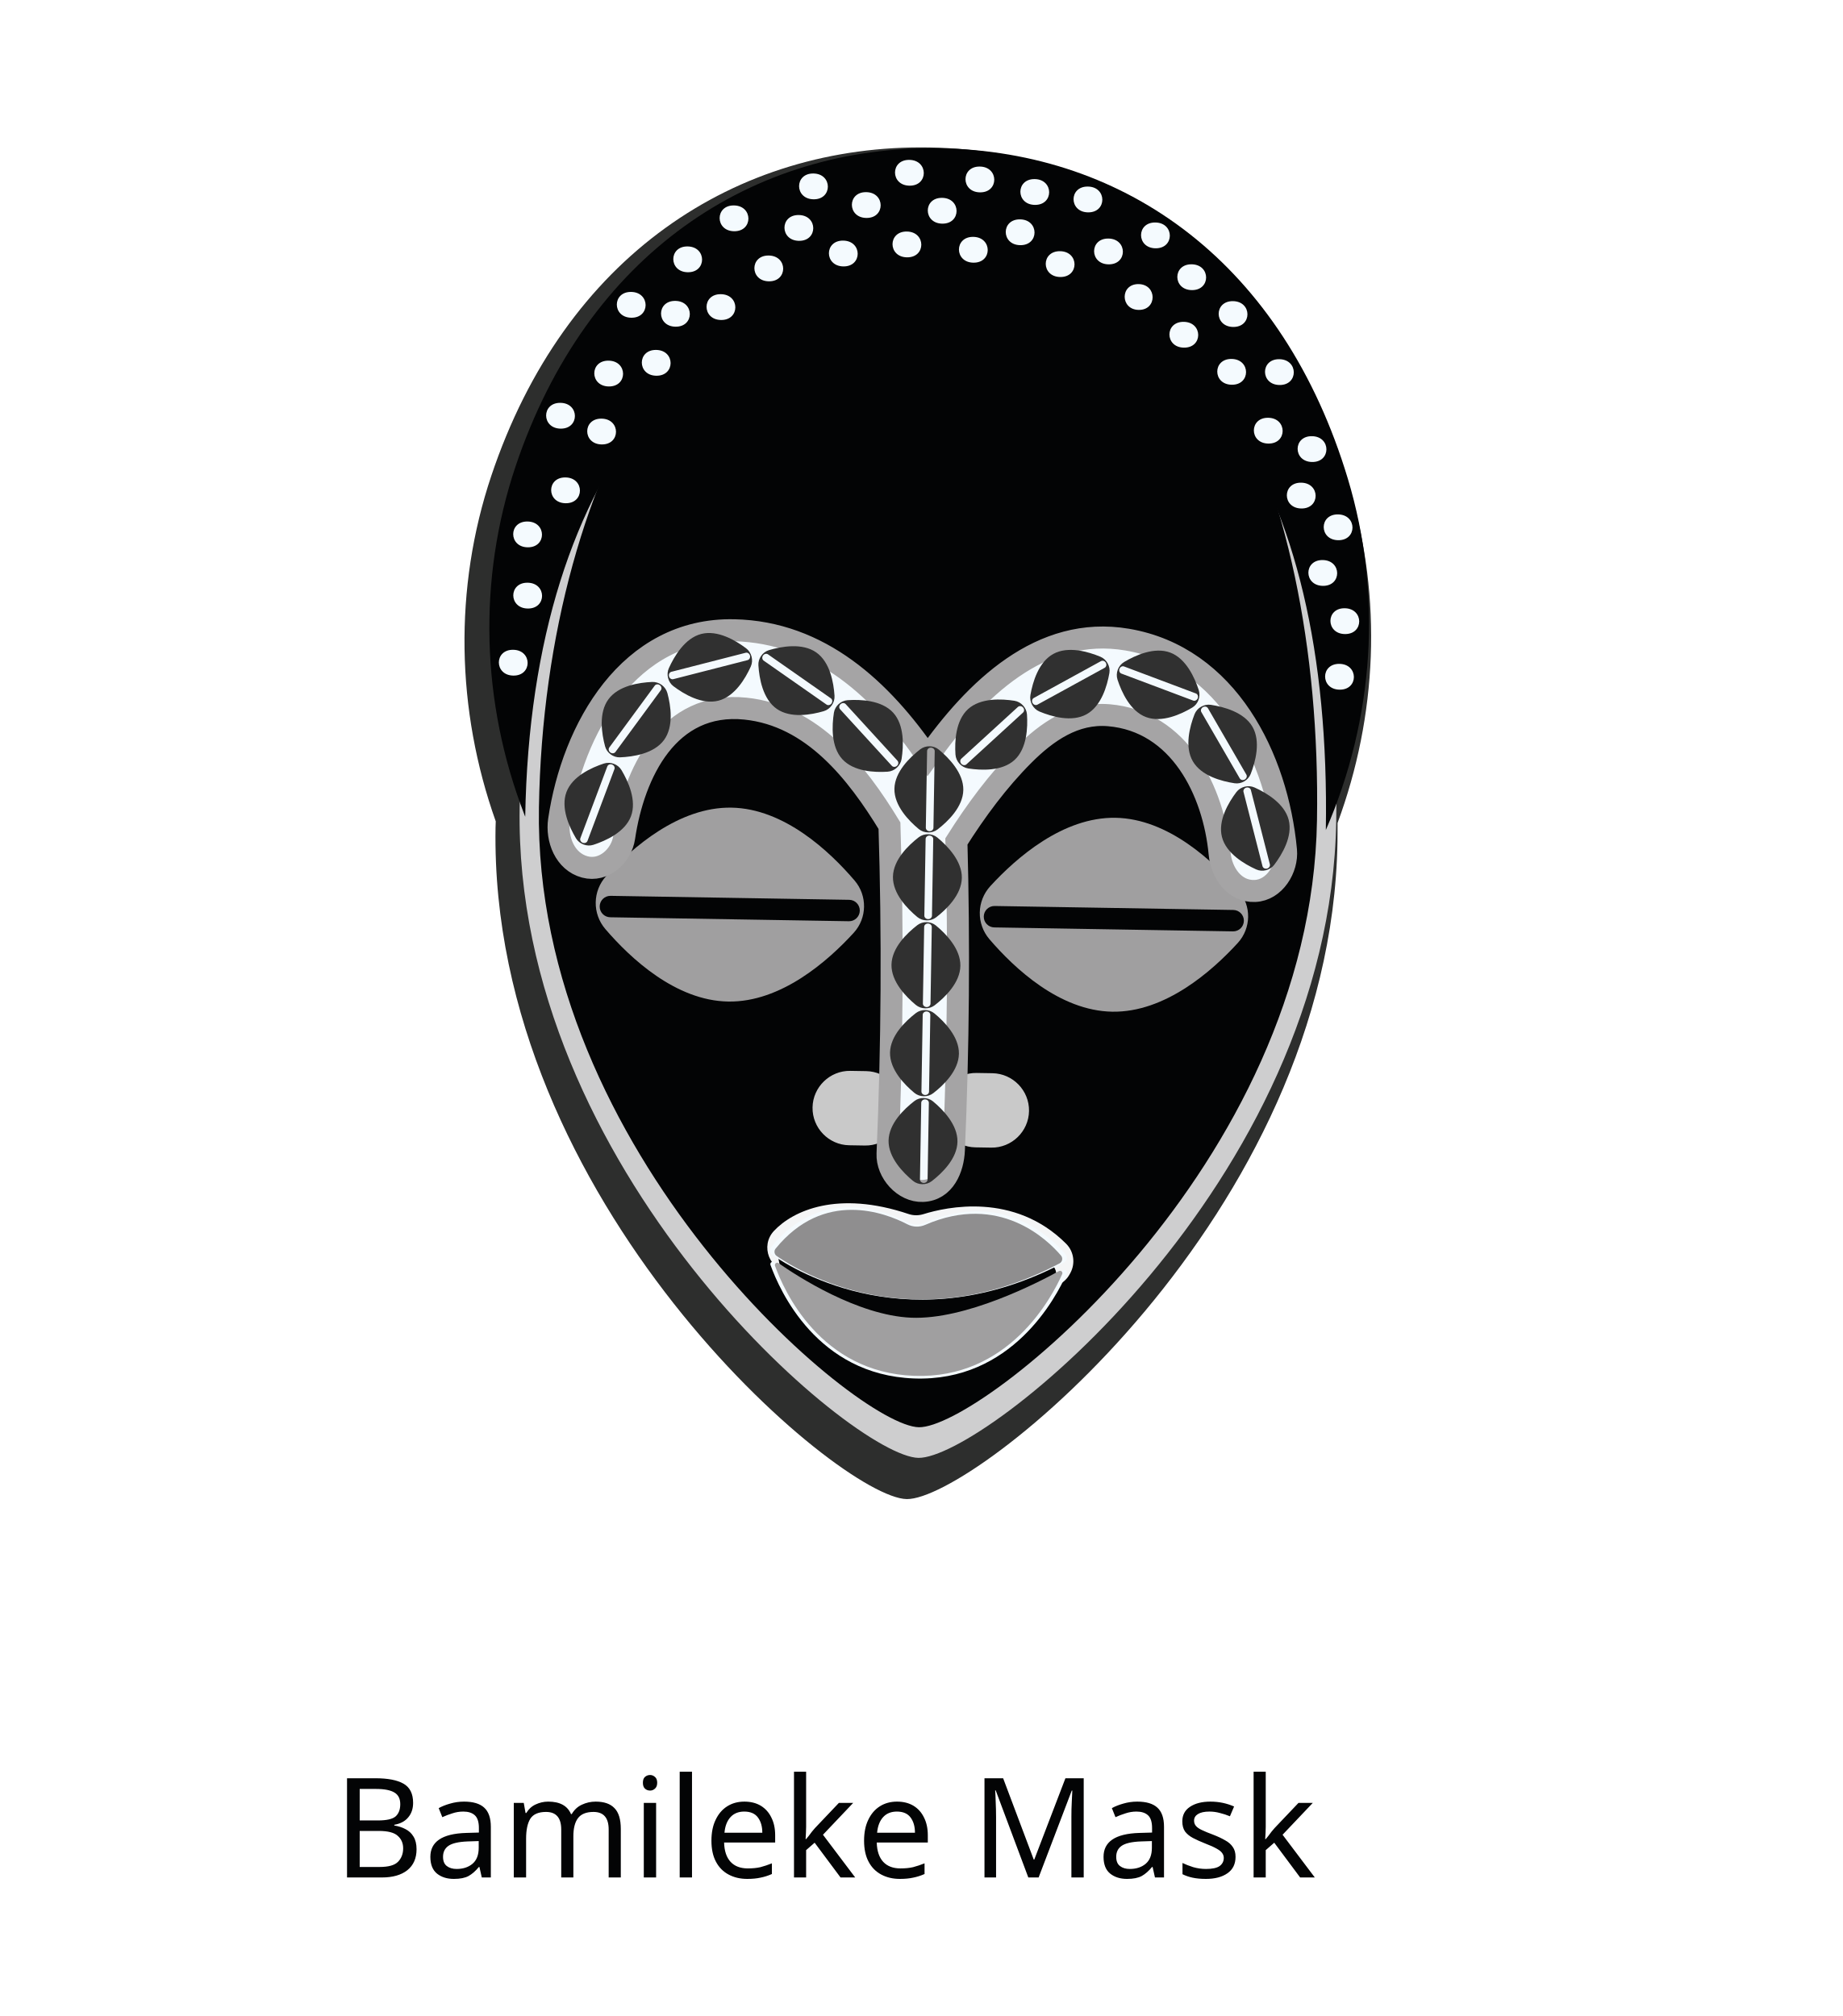
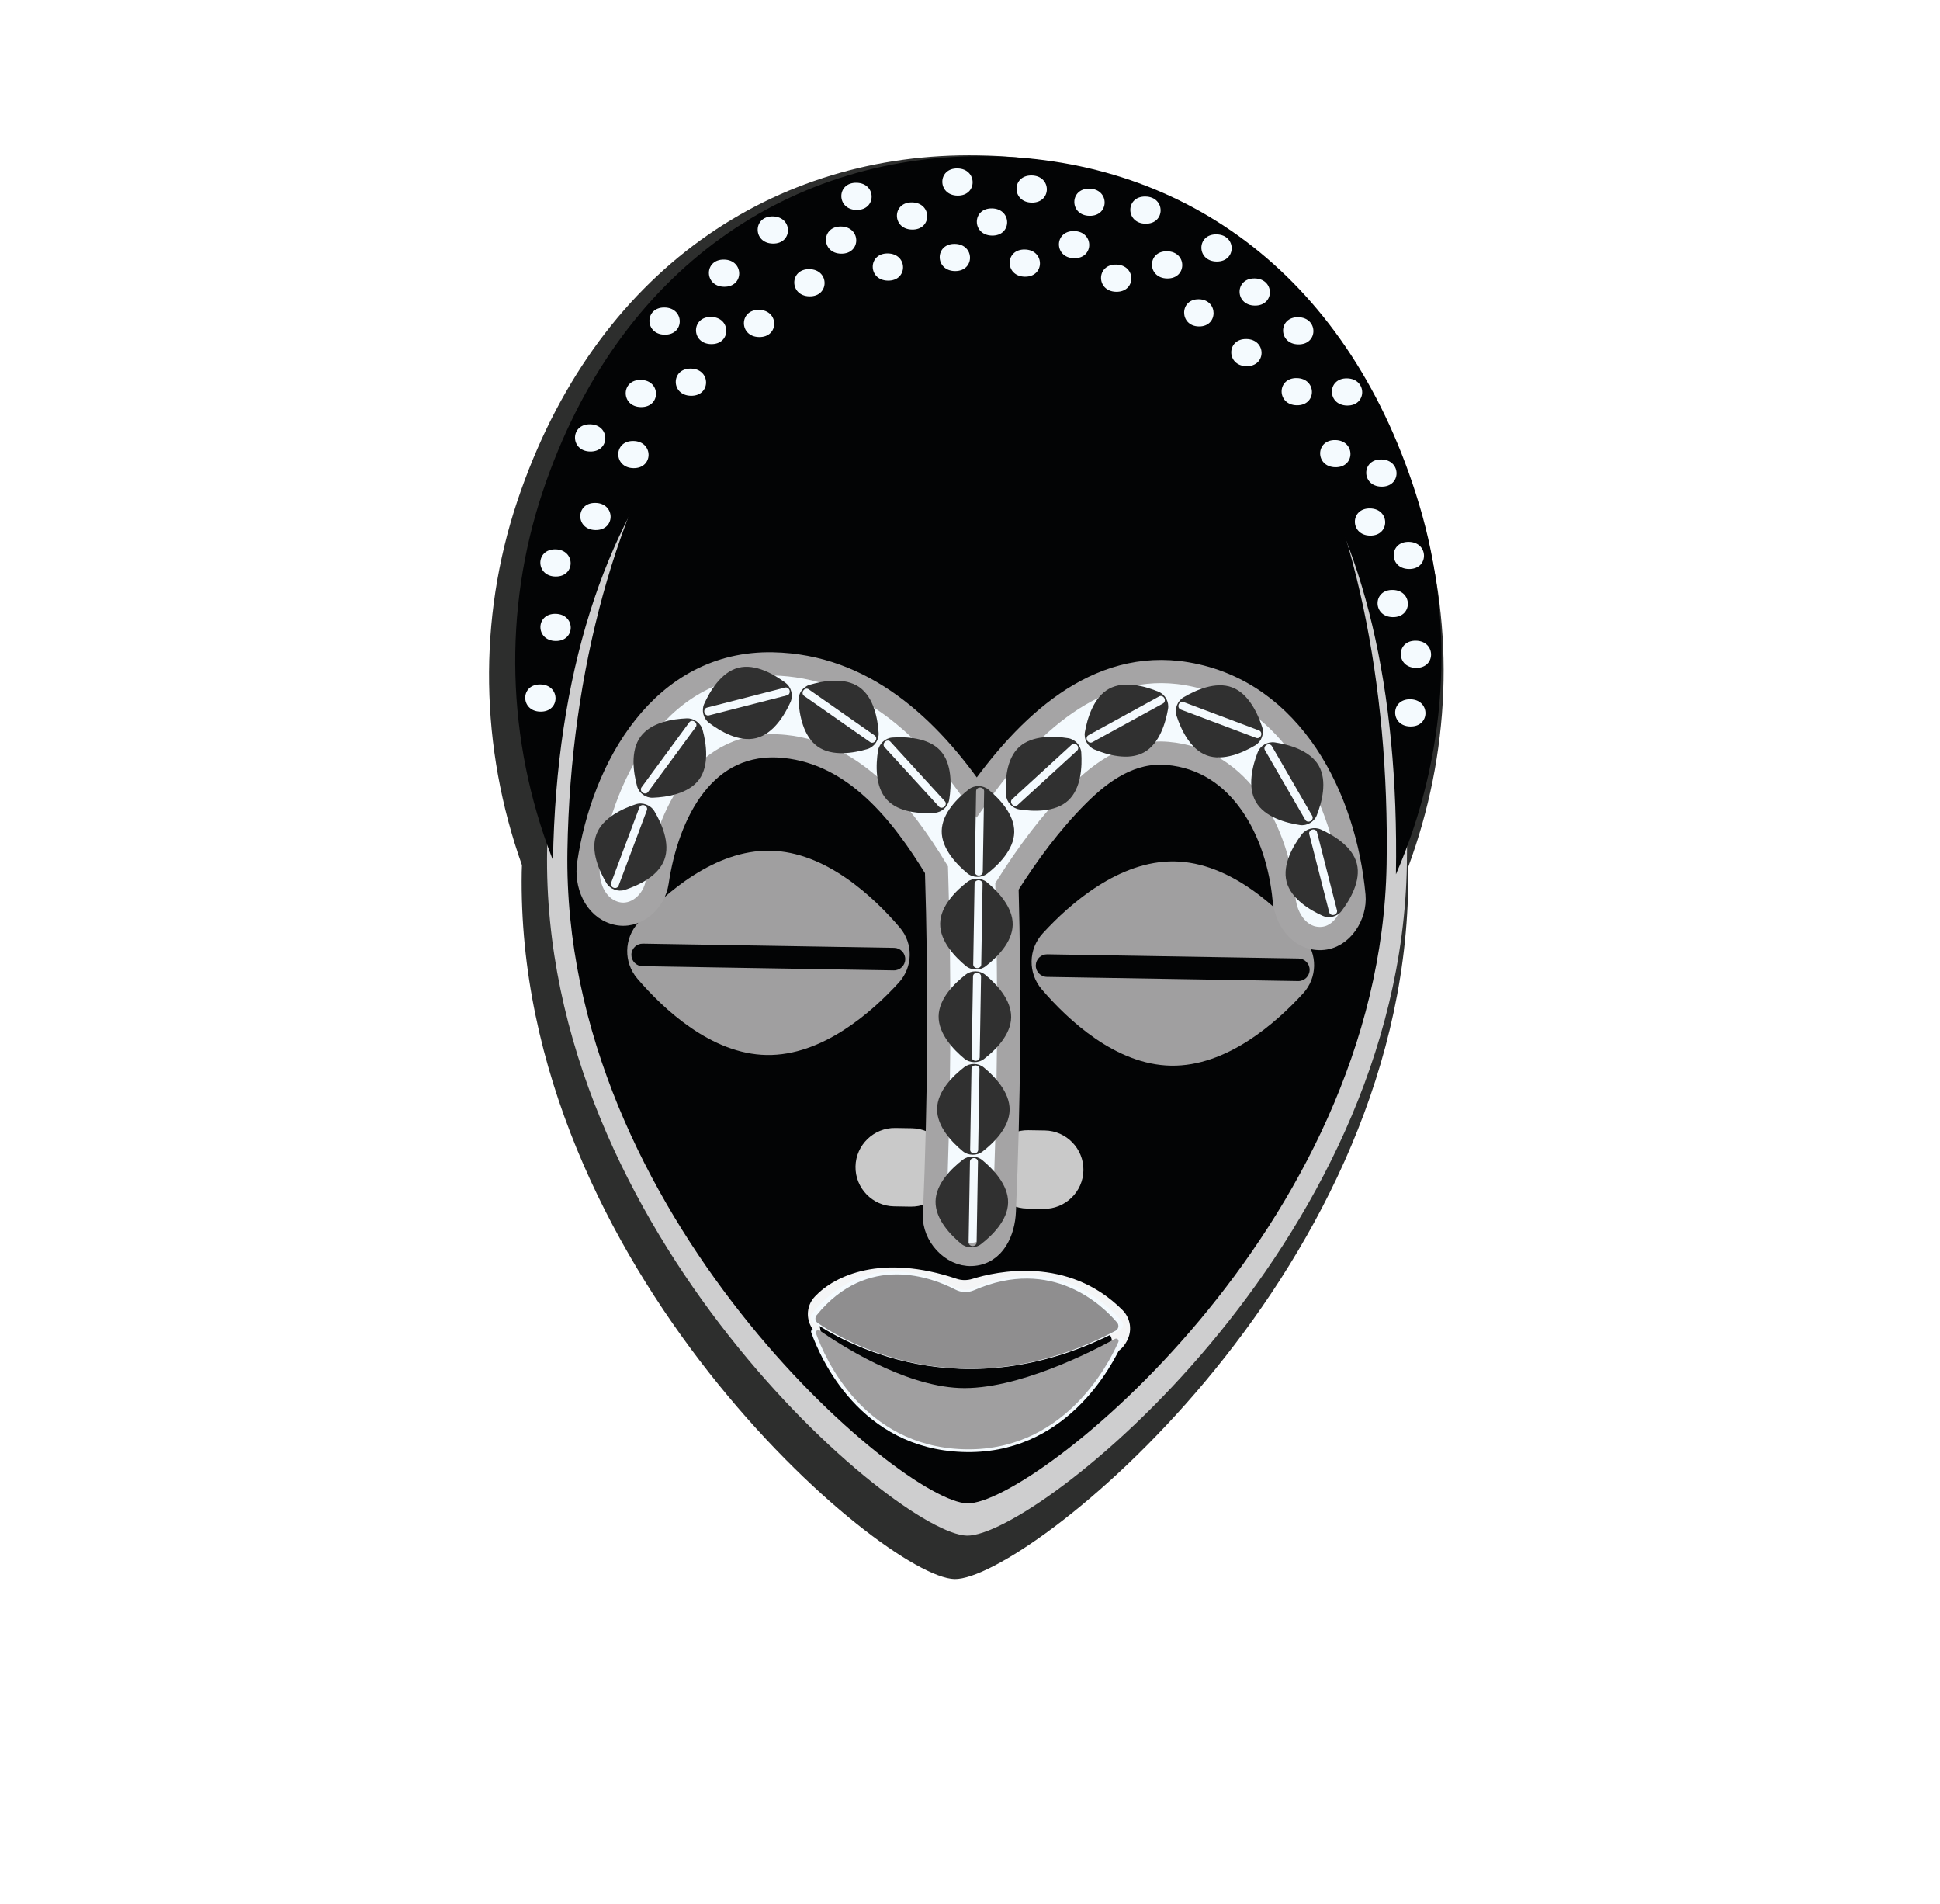
- <svg xmlns="http://www.w3.org/2000/svg" width="100%" height="100%" viewBox="0 0 159 174" version="1.1" xml:space="preserve" style="fill-rule:evenodd;clip-rule:evenodd;stroke-miterlimit:10;">
-   <rect id="Bamileke-Mask" x="0" y="0" width="158.4" height="173.28" style="fill:none;" />
-   <g transform="matrix(12,0,0,12,129.8896,162.0428)" />
-   <text x="28.79px" y="162.043px" style="font-family:'VirtuousSlabRegular', 'Virtuous Slab';font-weight:500;font-size:12px;fill:#030405;">Bamileke Mask</text>
+ <svg xmlns="http://www.w3.org/2000/svg" width="100%" height="100%" viewBox="0 0 159 156" version="1.1" xml:space="preserve" style="fill-rule:evenodd;clip-rule:evenodd;stroke-miterlimit:10;">
+   <rect id="Bamileke-Mask" x="0" y="0" width="158.4" height="155.04" style="fill:none;" />
  <path d="M116.446,42.158c-5.746,-19.094 -19.608,-29.154 -36.264,-29.431c-16.697,-0.277 -31.433,9.373 -37.787,28.341c-3.248,9.701 -3.036,20.203 0.384,29.822c-0.005,0.185 -0.015,0.367 -0.018,0.552c-0.537,32.307 29.687,57.847 35.478,57.943c5.791,0.096 36.637,-24.428 37.175,-56.735c0.009,-0.542 0.004,-1.078 0.006,-1.617c3.421,-9.254 3.881,-19.39 1.026,-28.875" style="fill:#2d2e2d;fill-rule:nonzero;" />
  <path d="M115.306,70.858c-0.52,31.303 -30.437,55.064 -36.054,54.97c-5.617,-0.093 -34.931,-24.839 -34.411,-56.142c0.521,-31.302 16.044,-56.324 37.195,-55.973c21.15,0.352 33.79,25.842 33.27,57.145" style="fill:#cececf;fill-rule:nonzero;" />
  <path d="M113.645,70.807c-0.496,29.825 -29.001,52.466 -34.353,52.377c-5.351,-0.089 -33.283,-23.668 -32.787,-53.493c0.496,-29.826 15.288,-53.667 35.44,-53.332c20.152,0.335 32.196,24.623 31.7,54.448" style="fill:#030405;fill-rule:nonzero;" />
  <path d="M66.79,106.235c1.636,-1.741 5.479,-3.52 11.619,-1.452c0.42,0.141 0.873,0.136 1.295,0.004c1.931,-0.603 7.818,-1.925 12.297,2.561c0.33,0.331 0.542,0.764 0.603,1.227c0.059,0.446 -0.026,0.899 -0.24,1.295l-0.061,0.11c-0.4,0.736 -1.196,1.169 -2.032,1.103l-22.094,-1.275c-1.777,-0.139 -2.608,-2.275 -1.387,-3.573" style="fill:#f4f5f6;fill-rule:nonzero;" />
  <path d="M73.003,79.928l-20.045,-0.333c-0.713,-0.012 -1.287,-0.605 -1.275,-1.32c0.012,-0.713 0.605,-1.287 1.318,-1.275l20.045,0.333c0.714,0.012 1.288,0.606 1.276,1.319c-0.011,0.714 -0.605,1.288 -1.319,1.276" style="fill:#030405;fill-rule:nonzero;" />
  <path d="M106.086,80.478l-20.045,-0.333c-0.713,-0.012 -1.287,-0.605 -1.275,-1.32c0.012,-0.713 0.605,-1.287 1.318,-1.275l20.045,0.333c0.714,0.012 1.288,0.606 1.276,1.319c-0.011,0.714 -0.605,1.288 -1.319,1.276" style="fill:#030405;fill-rule:nonzero;" />
  <path d="M73.253,79.511l-20.596,-0.342c-0.51,-0.009 -0.917,-0.429 -0.909,-0.94c0.009,-0.511 0.429,-0.917 0.94,-0.909l20.596,0.343c0.51,0.008 0.917,0.429 0.909,0.94c-0.009,0.51 -0.43,0.916 -0.94,0.908m0.495,-3.509c-2.148,-2.515 -6.076,-6.219 -10.634,-6.295c-4.531,-0.075 -8.559,3.454 -10.797,5.895c-1.186,1.294 -1.219,3.257 -0.076,4.59c2.156,2.514 6.064,6.176 10.595,6.251c4.558,0.076 8.607,-3.496 10.837,-5.938c1.154,-1.265 1.186,-3.201 0.075,-4.503" style="fill:#a09fa0;fill-rule:nonzero;" />
  <path d="M106.396,80.387l-20.596,-0.342c-0.51,-0.009 -0.918,-0.429 -0.909,-0.94c0.008,-0.511 0.429,-0.917 0.94,-0.909l20.596,0.343c0.51,0.008 0.917,0.429 0.909,0.939c-0.009,0.511 -0.43,0.917 -0.94,0.909m0.494,-3.51c-2.147,-2.514 -6.075,-6.218 -10.633,-6.294c-4.531,-0.075 -8.559,3.454 -10.797,5.895c-1.187,1.294 -1.22,3.257 -0.076,4.59c2.155,2.514 6.064,6.176 10.595,6.251c4.558,0.076 8.607,-3.496 10.836,-5.938c1.155,-1.265 1.187,-3.201 0.075,-4.504" style="fill:#a09fa0;fill-rule:nonzero;" />
  <path d="M74.635,98.87l-1.362,-0.023c-1.766,-0.029 -3.187,-1.498 -3.157,-3.264c0.029,-1.766 1.498,-3.187 3.264,-3.157l1.362,0.022c1.766,0.03 3.187,1.498 3.157,3.264c-0.029,1.767 -1.498,3.187 -3.264,3.158" style="fill:#c9c9c9;fill-rule:nonzero;" />
  <path d="M85.532,99.051l-1.363,-0.023c-1.765,-0.029 -3.187,-1.498 -3.157,-3.264c0.029,-1.766 1.499,-3.187 3.264,-3.157l1.363,0.022c1.766,0.03 3.187,1.498 3.157,3.264c-0.029,1.767 -1.498,3.187 -3.264,3.158" style="fill:#c9c9c9;fill-rule:nonzero;" />
  <path d="M110.97,73.379c-0.742,-7.958 -5.025,-16.701 -13.701,-18.174c-7.456,-1.266 -13.136,4.325 -17.222,10.127c-3.95,-5.765 -9.288,-10.783 -16.71,-10.935c-9.077,-0.186 -13.926,8.502 -15.093,16.391c-0.24,1.624 0.5,3.574 2.219,4.037c1.65,0.443 3.164,-0.966 3.396,-2.54c0.825,-5.576 3.826,-11.809 10.471,-11.123c5.786,0.597 9.597,5.465 12.424,10.103c0.296,9.435 0.243,18.876 -0.166,28.308c-0.07,1.614 1.407,3.281 3.042,3.215c1.871,-0.075 2.615,-1.945 2.683,-3.52c0.385,-8.878 0.457,-17.763 0.217,-26.645c1.68,-2.659 3.584,-5.247 5.809,-7.469c2.001,-1.998 4.39,-3.673 7.343,-3.423c6.09,0.517 9.058,6.533 9.563,11.952c0.15,1.609 1.252,3.287 3.042,3.216c1.703,-0.068 2.83,-1.947 2.683,-3.52" style="fill:#f4fafe;fill-rule:nonzero;" />
  <path d="M110.97,73.379c-0.742,-7.958 -5.025,-16.701 -13.701,-18.174c-7.456,-1.266 -13.136,4.325 -17.222,10.127c-3.95,-5.765 -9.288,-10.783 -16.71,-10.935c-9.077,-0.186 -13.926,8.502 -15.093,16.391c-0.24,1.624 0.5,3.574 2.219,4.037c1.65,0.443 3.164,-0.966 3.396,-2.54c0.825,-5.576 3.826,-11.809 10.471,-11.123c5.786,0.597 9.597,5.465 12.424,10.103c0.296,9.435 0.243,18.876 -0.166,28.308c-0.07,1.614 1.407,3.281 3.042,3.215c1.871,-0.075 2.615,-1.945 2.683,-3.52c0.385,-8.878 0.457,-17.763 0.217,-26.645c1.68,-2.659 3.584,-5.247 5.809,-7.469c2.001,-1.998 4.39,-3.673 7.343,-3.423c6.09,0.517 9.058,6.533 9.563,11.952c0.15,1.609 1.252,3.287 3.042,3.216c1.703,-0.068 2.83,-1.947 2.683,-3.52Z" style="fill:none;fill-rule:nonzero;stroke:#a5a4a5;stroke-width:1.9px;" />
  <path d="M114.409,71.641c0.51,-30.691 -11.716,-47.668 -32.453,-48.013c-20.736,-0.344 -36.124,16.174 -36.634,46.864l-0.077,-0.196c-3.718,-9.624 -4.037,-20.257 -0.758,-30.038c6.162,-18.379 20.454,-27.729 36.648,-27.46c16.154,0.269 29.599,10.016 35.172,28.517c3.012,9.996 2.264,20.752 -1.898,30.326" style="fill:#030405;fill-rule:nonzero;" />
  <path d="M44.288,56.083c-1.657,-0.028 -1.652,2.2 0.002,2.227c1.657,0.028 1.653,-2.199 -0.002,-2.227" style="fill:#f4fafe;fill-rule:nonzero;" />
  <path d="M45.533,50.294c-1.657,-0.028 -1.652,2.2 0.002,2.227c1.657,0.028 1.653,-2.2 -0.002,-2.227" style="fill:#f4fafe;fill-rule:nonzero;" />
  <path d="M45.526,45.011c-1.657,-0.028 -1.652,2.2 0.002,2.227c1.657,0.028 1.653,-2.2 -0.002,-2.227" style="fill:#f4fafe;fill-rule:nonzero;" />
  <path d="M48.801,41.207c-1.657,-0.028 -1.652,2.2 0.002,2.227c1.657,0.028 1.653,-2.199 -0.002,-2.227" style="fill:#f4fafe;fill-rule:nonzero;" />
  <path d="M51.913,36.132c-1.657,-0.028 -1.652,2.2 0.002,2.227c1.657,0.028 1.653,-2.199 -0.002,-2.227" style="fill:#f4fafe;fill-rule:nonzero;" />
  <path d="M48.367,34.769c-1.657,-0.028 -1.652,2.2 0.002,2.227c1.657,0.028 1.653,-2.199 -0.002,-2.227" style="fill:#f4fafe;fill-rule:nonzero;" />
  <path d="M52.523,31.128c-1.657,-0.028 -1.652,2.2 0.002,2.227c1.657,0.028 1.653,-2.199 -0.002,-2.227" style="fill:#f4fafe;fill-rule:nonzero;" />
  <path d="M56.625,30.202c-1.657,-0.028 -1.653,2.2 0.002,2.227c1.657,0.028 1.653,-2.199 -0.002,-2.227" style="fill:#f4fafe;fill-rule:nonzero;" />
  <path d="M54.468,25.196c-1.657,-0.028 -1.652,2.2 0.002,2.227c1.657,0.028 1.653,-2.199 -0.002,-2.227" style="fill:#f4fafe;fill-rule:nonzero;" />
  <path d="M59.341,21.27c-1.657,-0.028 -1.652,2.2 0.002,2.227c1.657,0.028 1.653,-2.2 -0.002,-2.227" style="fill:#f4fafe;fill-rule:nonzero;" />
  <path d="M62.211,25.391c-1.657,-0.028 -1.653,2.2 0.002,2.227c1.657,0.028 1.653,-2.2 -0.002,-2.227" style="fill:#f4fafe;fill-rule:nonzero;" />
  <path d="M66.339,22.054c-1.657,-0.028 -1.653,2.2 0.002,2.227c1.657,0.028 1.653,-2.199 -0.002,-2.227" style="fill:#f4fafe;fill-rule:nonzero;" />
  <path d="M58.283,25.97c-1.657,-0.028 -1.652,2.2 0.002,2.227c1.657,0.028 1.653,-2.2 -0.002,-2.227" style="fill:#f4fafe;fill-rule:nonzero;" />
  <path d="M63.339,17.731c-1.657,-0.028 -1.652,2.2 0.002,2.227c1.657,0.028 1.653,-2.2 -0.002,-2.227" style="fill:#f4fafe;fill-rule:nonzero;" />
  <path d="M68.934,18.559c-1.657,-0.028 -1.652,2.2 0.002,2.227c1.657,0.028 1.653,-2.199 -0.002,-2.227" style="fill:#f4fafe;fill-rule:nonzero;" />
  <path d="M72.769,20.767c-1.657,-0.028 -1.652,2.2 0.002,2.227c1.657,0.028 1.653,-2.199 -0.002,-2.227" style="fill:#f4fafe;fill-rule:nonzero;" />
  <path d="M78.258,19.983c-1.656,-0.028 -1.652,2.2 0.002,2.227c1.657,0.028 1.653,-2.199 -0.002,-2.227" style="fill:#f4fafe;fill-rule:nonzero;" />
  <path d="M74.751,16.584c-1.657,-0.028 -1.652,2.2 0.002,2.227c1.657,0.028 1.653,-2.2 -0.002,-2.227" style="fill:#f4fafe;fill-rule:nonzero;" />
  <path d="M81.301,17.076c-1.657,-0.028 -1.652,2.2 0.002,2.227c1.657,0.028 1.653,-2.2 -0.002,-2.227" style="fill:#f4fafe;fill-rule:nonzero;" />
  <path d="M83.99,20.444c-1.657,-0.028 -1.652,2.2 0.002,2.227c1.657,0.028 1.653,-2.199 -0.002,-2.227" style="fill:#f4fafe;fill-rule:nonzero;" />
  <path d="M89.291,15.457c-1.656,-0.028 -1.652,2.2 0.002,2.227c1.657,0.028 1.653,-2.199 -0.002,-2.227" style="fill:#f4fafe;fill-rule:nonzero;" />
  <path d="M84.555,14.375c-1.657,-0.028 -1.652,2.2 0.002,2.227c1.657,0.028 1.653,-2.199 -0.002,-2.227" style="fill:#f4fafe;fill-rule:nonzero;" />
  <path d="M78.473,13.799c-1.657,-0.028 -1.652,2.2 0.002,2.227c1.657,0.028 1.653,-2.199 -0.002,-2.227" style="fill:#f4fafe;fill-rule:nonzero;" />
  <path d="M70.195,14.974c-1.656,-0.028 -1.652,2.2 0.002,2.227c1.657,0.028 1.653,-2.2 -0.002,-2.227" style="fill:#f4fafe;fill-rule:nonzero;" />
  <path d="M91.48,21.681c-1.657,-0.028 -1.652,2.2 0.002,2.227c1.657,0.028 1.653,-2.199 -0.002,-2.227" style="fill:#f4fafe;fill-rule:nonzero;" />
  <path d="M88.029,18.933c-1.657,-0.028 -1.653,2.2 0.002,2.227c1.657,0.028 1.653,-2.199 -0.002,-2.227" style="fill:#f4fafe;fill-rule:nonzero;" />
  <path d="M93.88,16.102c-1.657,-0.028 -1.653,2.2 0.002,2.227c1.657,0.028 1.653,-2.2 -0.002,-2.227" style="fill:#f4fafe;fill-rule:nonzero;" />
  <path d="M99.704,19.203c-1.657,-0.028 -1.652,2.2 0.002,2.227c1.657,0.028 1.653,-2.199 -0.002,-2.227" style="fill:#f4fafe;fill-rule:nonzero;" />
  <path d="M95.653,20.589c-1.657,-0.028 -1.652,2.2 0.002,2.227c1.657,0.028 1.653,-2.199 -0.002,-2.227" style="fill:#f4fafe;fill-rule:nonzero;" />
  <path d="M98.256,24.521c-1.609,-0.027 -1.606,2.2 0.001,2.227c1.608,0.027 1.606,-2.2 -0.001,-2.227" style="fill:#f4fafe;fill-rule:nonzero;" />
  <path d="M102.835,22.812c-1.657,-0.028 -1.653,2.2 0.002,2.227c1.657,0.028 1.653,-2.199 -0.002,-2.227" style="fill:#f4fafe;fill-rule:nonzero;" />
  <path d="M102.153,27.778c-1.657,-0.028 -1.653,2.2 0.002,2.227c1.657,0.028 1.653,-2.199 -0.002,-2.227" style="fill:#f4fafe;fill-rule:nonzero;" />
  <path d="M106.402,25.992c-1.657,-0.028 -1.652,2.2 0.002,2.227c1.657,0.028 1.653,-2.2 -0.002,-2.227" style="fill:#f4fafe;fill-rule:nonzero;" />
  <path d="M106.281,30.98c-1.657,-0.028 -1.652,2.2 0.002,2.227c1.657,0.028 1.653,-2.199 -0.002,-2.227" style="fill:#f4fafe;fill-rule:nonzero;" />
  <path d="M110.401,31.002c-1.657,-0.028 -1.652,2.2 0.002,2.227c1.657,0.028 1.653,-2.199 -0.002,-2.227" style="fill:#f4fafe;fill-rule:nonzero;" />
  <path d="M109.439,36.058c-1.657,-0.028 -1.652,2.2 0.002,2.227c1.657,0.028 1.653,-2.199 -0.002,-2.227" style="fill:#f4fafe;fill-rule:nonzero;" />
  <path d="M113.216,37.647c-1.657,-0.028 -1.653,2.2 0.002,2.227c1.657,0.028 1.653,-2.199 -0.002,-2.227" style="fill:#f4fafe;fill-rule:nonzero;" />
  <path d="M112.285,41.66c-1.657,-0.028 -1.652,2.2 0.002,2.227c1.657,0.028 1.653,-2.199 -0.002,-2.227" style="fill:#f4fafe;fill-rule:nonzero;" />
  <path d="M115.466,44.398c-1.657,-0.028 -1.652,2.2 0.002,2.227c1.657,0.028 1.653,-2.199 -0.002,-2.227" style="fill:#f4fafe;fill-rule:nonzero;" />
  <path d="M114.144,48.338c-1.657,-0.028 -1.652,2.2 0.002,2.227c1.657,0.028 1.653,-2.199 -0.002,-2.227" style="fill:#f4fafe;fill-rule:nonzero;" />
  <path d="M116.046,52.498c-1.657,-0.028 -1.652,2.2 0.002,2.227c1.657,0.028 1.653,-2.199 -0.002,-2.227" style="fill:#f4fafe;fill-rule:nonzero;" />
  <path d="M115.587,57.298c-1.657,-0.028 -1.653,2.2 0.002,2.227c1.657,0.028 1.653,-2.199 -0.002,-2.227" style="fill:#f4fafe;fill-rule:nonzero;" />
  <path d="M80.153,95.19l-0.11,6.617c-0.003,0.164 -0.152,0.295 -0.333,0.292c-0.181,-0.003 -0.327,-0.139 -0.324,-0.303l0.11,-6.617c0.003,-0.164 0.152,-0.294 0.334,-0.291c0.181,0.003 0.326,0.138 0.323,0.302m-1.247,-0.16c-0.892,0.688 -2.205,1.948 -2.23,3.412c-0.024,1.456 1.232,2.752 2.1,3.472c0.46,0.382 1.158,0.393 1.631,0.027c0.892,-0.691 2.19,-1.944 2.214,-3.401c0.025,-1.463 -1.247,-2.766 -2.115,-3.484c-0.45,-0.371 -1.138,-0.383 -1.6,-0.026" style="fill:#303030;fill-rule:nonzero;" />
  <path d="M80.279,87.6l-0.11,6.617c-0.003,0.164 -0.152,0.295 -0.333,0.292c-0.181,-0.003 -0.327,-0.139 -0.324,-0.303l0.11,-6.617c0.003,-0.164 0.152,-0.294 0.334,-0.291c0.181,0.003 0.326,0.138 0.323,0.302m-1.247,-0.161c-0.892,0.689 -2.205,1.949 -2.23,3.413c-0.024,1.456 1.232,2.752 2.1,3.472c0.46,0.382 1.158,0.393 1.631,0.027c0.892,-0.691 2.19,-1.944 2.214,-3.4c0.025,-1.464 -1.247,-2.767 -2.115,-3.485c-0.45,-0.372 -1.138,-0.384 -1.6,-0.027" style="fill:#303030;fill-rule:nonzero;" />
  <path d="M80.405,80.011l-0.11,6.616c-0.003,0.165 -0.152,0.296 -0.333,0.293c-0.181,-0.003 -0.327,-0.139 -0.324,-0.304l0.11,-6.616c0.003,-0.164 0.152,-0.294 0.334,-0.291c0.181,0.003 0.326,0.138 0.323,0.302m-1.247,-0.161c-0.892,0.688 -2.205,1.948 -2.23,3.413c-0.024,1.456 1.232,2.752 2.1,3.472c0.46,0.382 1.158,0.393 1.631,0.027c0.892,-0.691 2.19,-1.944 2.214,-3.401c0.025,-1.464 -1.247,-2.767 -2.115,-3.484c-0.45,-0.372 -1.138,-0.384 -1.6,-0.027" style="fill:#303030;fill-rule:nonzero;" />
  <path d="M80.531,72.421l-0.11,6.616c-0.003,0.165 -0.152,0.295 -0.333,0.292c-0.181,-0.003 -0.327,-0.138 -0.324,-0.303l0.11,-6.616c0.003,-0.164 0.152,-0.294 0.334,-0.291c0.181,0.003 0.326,0.138 0.323,0.302m-1.247,-0.161c-0.892,0.688 -2.205,1.948 -2.23,3.413c-0.024,1.455 1.232,2.751 2.1,3.472c0.46,0.382 1.158,0.393 1.631,0.027c0.892,-0.692 2.19,-1.945 2.214,-3.4c0.025,-1.465 -1.247,-2.768 -2.115,-3.485c-0.45,-0.372 -1.138,-0.384 -1.6,-0.027" style="fill:#303030;fill-rule:nonzero;" />
  <path d="M80.658,64.831l-0.11,6.617c-0.003,0.164 -0.152,0.295 -0.333,0.292c-0.181,-0.003 -0.327,-0.139 -0.324,-0.303l0.11,-6.617c0.003,-0.164 0.152,-0.294 0.334,-0.291c0.181,0.003 0.326,0.138 0.323,0.302m-1.247,-0.16c-0.892,0.688 -2.205,1.948 -2.23,3.412c-0.024,1.456 1.232,2.752 2.1,3.472c0.46,0.382 1.158,0.393 1.631,0.027c0.892,-0.691 2.19,-1.944 2.214,-3.4c0.025,-1.464 -1.247,-2.767 -2.115,-3.485c-0.45,-0.371 -1.138,-0.383 -1.6,-0.026" style="fill:#303030;fill-rule:nonzero;" />
  <path d="M72.977,60.773l4.467,4.882c0.111,0.121 0.092,0.319 -0.041,0.441c-0.135,0.122 -0.333,0.124 -0.444,0.002l-4.467,-4.882c-0.11,-0.121 -0.091,-0.318 0.042,-0.44c0.134,-0.123 0.333,-0.125 0.443,-0.003m-1.017,0.74c-0.174,1.113 -0.263,2.931 0.725,4.011c0.984,1.074 2.787,1.154 3.912,1.08c0.598,-0.039 1.112,-0.51 1.204,-1.101c0.172,-1.115 0.254,-2.918 -0.728,-3.992c-0.989,-1.08 -2.807,-1.154 -3.932,-1.078c-0.582,0.039 -1.09,0.504 -1.181,1.08" style="fill:#303030;fill-rule:nonzero;" />
  <path d="M66.275,56.479l5.423,3.794c0.134,0.094 0.159,0.29 0.055,0.439c-0.104,0.148 -0.297,0.192 -0.432,0.098l-5.423,-3.792c-0.134,-0.095 -0.159,-0.292 -0.055,-0.44c0.105,-0.149 0.297,-0.193 0.432,-0.099m-0.831,0.944c0.071,1.124 0.381,2.918 1.581,3.757c1.193,0.835 2.97,0.519 4.053,0.202c0.574,-0.167 0.974,-0.739 0.934,-1.336c-0.074,-1.126 -0.386,-2.904 -1.579,-3.737c-1.2,-0.841 -2.991,-0.515 -4.072,-0.198c-0.559,0.166 -0.954,0.729 -0.917,1.312" style="fill:#303030;fill-rule:nonzero;" />
  <path d="M57.937,57.982l6.411,-1.643c0.158,-0.042 0.324,0.069 0.369,0.244c0.045,0.176 -0.048,0.351 -0.207,0.392l-6.41,1.643c-0.159,0.041 -0.324,-0.068 -0.369,-0.245c-0.045,-0.174 0.047,-0.35 0.206,-0.391m0.175,1.245c0.899,0.678 2.462,1.612 3.88,1.249c1.411,-0.362 2.329,-1.916 2.794,-2.944c0.246,-0.545 0.073,-1.22 -0.406,-1.58c-0.902,-0.677 -2.454,-1.598 -3.865,-1.237c-1.418,0.364 -2.338,1.934 -2.801,2.962c-0.239,0.532 -0.068,1.199 0.398,1.55" style="fill:#303030;fill-rule:nonzero;" />
  <path d="M52.579,64.513l3.918,-5.334c0.096,-0.132 0.293,-0.152 0.44,-0.045c0.146,0.108 0.186,0.302 0.089,0.434l-3.918,5.334c-0.097,0.132 -0.294,0.152 -0.44,0.045c-0.146,-0.108 -0.186,-0.302 -0.089,-0.434m0.924,0.852c1.126,-0.045 2.926,-0.313 3.794,-1.493c0.861,-1.174 0.586,-2.958 0.295,-4.047c-0.155,-0.579 -0.717,-0.991 -1.315,-0.966c-1.127,0.048 -2.911,0.319 -3.773,1.493c-0.867,1.181 -0.584,2.978 -0.29,4.066c0.151,0.564 0.706,0.971 1.289,0.947" style="fill:#303030;fill-rule:nonzero;" />
  <path d="M50.081,72.346l2.325,-6.196c0.058,-0.154 0.242,-0.226 0.412,-0.162c0.169,0.063 0.261,0.239 0.203,0.393l-2.325,6.196c-0.058,0.153 -0.242,0.227 -0.411,0.163c-0.171,-0.064 -0.262,-0.241 -0.204,-0.394m1.12,0.57c1.072,-0.349 2.732,-1.095 3.247,-2.466c0.511,-1.363 -0.237,-3.006 -0.813,-3.975c-0.306,-0.515 -0.958,-0.76 -1.527,-0.574c-1.071,0.352 -2.716,1.097 -3.227,2.46c-0.515,1.372 0.245,3.025 0.822,3.994c0.3,0.5 0.944,0.742 1.498,0.561" style="fill:#303030;fill-rule:nonzero;" />
  <path d="M95.426,57.206c0.087,0.159 0.041,0.352 -0.102,0.431l-5.803,3.182c-0.144,0.079 -0.331,0.014 -0.419,-0.145c-0.087,-0.159 -0.041,-0.352 0.103,-0.431l5.802,-3.182c0.145,-0.079 0.331,-0.014 0.419,0.145m-0.464,-0.52c-1.04,-0.434 -2.786,-0.951 -4.069,-0.246c-1.277,0.7 -1.78,2.433 -1.976,3.544c-0.104,0.589 0.231,1.2 0.783,1.43c1.043,0.433 2.775,0.939 4.052,0.239c1.284,-0.704 1.786,-2.454 1.979,-3.564c0.1,-0.575 -0.23,-1.178 -0.769,-1.403" style="fill:#303030;fill-rule:nonzero;" />
  <path d="M103.354,60.263c-0.064,0.17 -0.24,0.26 -0.393,0.203l-6.195,-2.33c-0.153,-0.057 -0.226,-0.242 -0.162,-0.412c0.064,-0.169 0.24,-0.26 0.393,-0.202l6.195,2.329c0.153,0.057 0.226,0.242 0.162,0.412m0.092,-0.691c-0.348,-1.072 -1.093,-2.733 -2.463,-3.248c-1.363,-0.512 -3.006,0.234 -3.977,0.81c-0.514,0.305 -0.76,0.958 -0.574,1.526c0.351,1.073 1.095,2.717 2.458,3.23c1.37,0.515 3.025,-0.244 3.993,-0.82c0.501,-0.299 0.743,-0.943 0.563,-1.498" style="fill:#303030;fill-rule:nonzero;" />
  <path d="M107.415,67.277c-0.157,0.091 -0.351,0.049 -0.433,-0.093l-3.316,-5.727c-0.082,-0.142 -0.021,-0.331 0.136,-0.422c0.157,-0.091 0.352,-0.05 0.434,0.093l3.314,5.727c0.083,0.143 0.022,0.331 -0.135,0.422m0.509,-0.476c0.41,-1.05 0.886,-2.806 0.153,-4.074c-0.73,-1.26 -2.474,-1.723 -3.589,-1.894c-0.591,-0.09 -1.195,0.26 -1.411,0.817c-0.409,1.052 -0.876,2.795 -0.146,4.056c0.733,1.267 2.494,1.729 3.608,1.897c0.578,0.086 1.173,-0.259 1.385,-0.802" style="fill:#303030;fill-rule:nonzero;" />
  <path d="M109.334,74.965c-0.176,0.045 -0.351,-0.048 -0.391,-0.207l-1.639,-6.411c-0.041,-0.159 0.068,-0.324 0.245,-0.369c0.175,-0.045 0.351,0.047 0.391,0.206l1.639,6.412c0.04,0.159 -0.069,0.324 -0.245,0.369m0.619,-0.32c0.679,-0.899 1.614,-2.461 1.251,-3.88c-0.36,-1.411 -1.913,-2.33 -2.941,-2.795c-0.545,-0.247 -1.221,-0.075 -1.58,0.403c-0.678,0.902 -1.6,2.454 -1.239,3.864c0.362,1.419 1.932,2.341 2.959,2.804c0.532,0.24 1.199,0.07 1.55,-0.396" style="fill:#303030;fill-rule:nonzero;" />
  <path d="M88.28,61.501l-4.882,4.467c-0.122,0.111 -0.319,0.092 -0.441,-0.042c-0.122,-0.134 -0.124,-0.331 -0.002,-0.443l4.882,-4.467c0.121,-0.11 0.318,-0.092 0.441,0.042c0.122,0.134 0.123,0.332 0.002,0.443m-0.74,-1.017c-1.113,-0.174 -2.931,-0.263 -4.011,0.725c-1.074,0.983 -1.154,2.787 -1.08,3.912c0.039,0.598 0.51,1.112 1.101,1.204c1.115,0.172 2.918,0.254 3.992,-0.728c1.08,-0.989 1.154,-2.807 1.078,-3.932c-0.039,-0.582 -0.503,-1.09 -1.08,-1.181" style="fill:#303030;fill-rule:nonzero;" />
  <path d="M89.976,109.204c-7.191,3.39 -16.117,4.592 -22.306,-1.44c-1.006,-0.98 -0.498,2.364 0.659,3.492c6.966,6.79 13.74,4.064 21.863,0.234c1.499,-0.707 1.097,-2.905 -0.216,-2.286" style="fill:#030405;fill-rule:nonzero;" />
  <path d="M66.635,108.301c2.064,1.433 12.14,7.546 25.181,0.659c0.256,-0.135 0.32,-0.475 0.132,-0.696c-1.202,-1.416 -5.491,-5.611 -12.088,-2.734c-0.511,0.223 -1.093,0.206 -1.588,-0.051c-1.98,-1.031 -7.429,-3.125 -11.735,2.169c-0.165,0.202 -0.116,0.504 0.098,0.653" style="fill:#f4fafe;fill-rule:nonzero;" />
  <path d="M66.8,108.94c-0.165,-0.116 -0.382,0.05 -0.313,0.24c0.782,2.18 4.018,9.484 12.381,9.794c8.423,0.312 12.259,-6.965 13.187,-9.061c0.08,-0.182 -0.117,-0.36 -0.29,-0.264c-1.859,1.023 -8.315,4.357 -13.162,4.149c-4.769,-0.205 -10.147,-3.701 -11.803,-4.858" style="fill:#f4fafe;fill-rule:nonzero;" />
  <path d="M67.022,108.404c2.001,1.388 11.766,7.313 24.406,0.639c0.248,-0.131 0.31,-0.461 0.128,-0.675c-1.166,-1.372 -5.322,-5.439 -11.716,-2.65c-0.496,0.217 -1.059,0.201 -1.539,-0.049c-1.92,-0.999 -7.201,-3.028 -11.374,2.102c-0.16,0.196 -0.113,0.489 0.095,0.633" style="fill:#8f8e8f;fill-rule:nonzero;" />
  <path d="M67.182,109.022c-0.161,-0.112 -0.369,0.049 -0.303,0.234c0.757,2.112 3.894,9.191 12,9.491c8.164,0.302 11.881,-6.751 12.78,-8.782c0.078,-0.176 -0.113,-0.348 -0.282,-0.256c-1.8,0.991 -8.058,4.223 -12.755,4.021c-4.623,-0.199 -9.835,-3.587 -11.44,-4.708" style="fill:#a09fa0;fill-rule:nonzero;" />
</svg>
